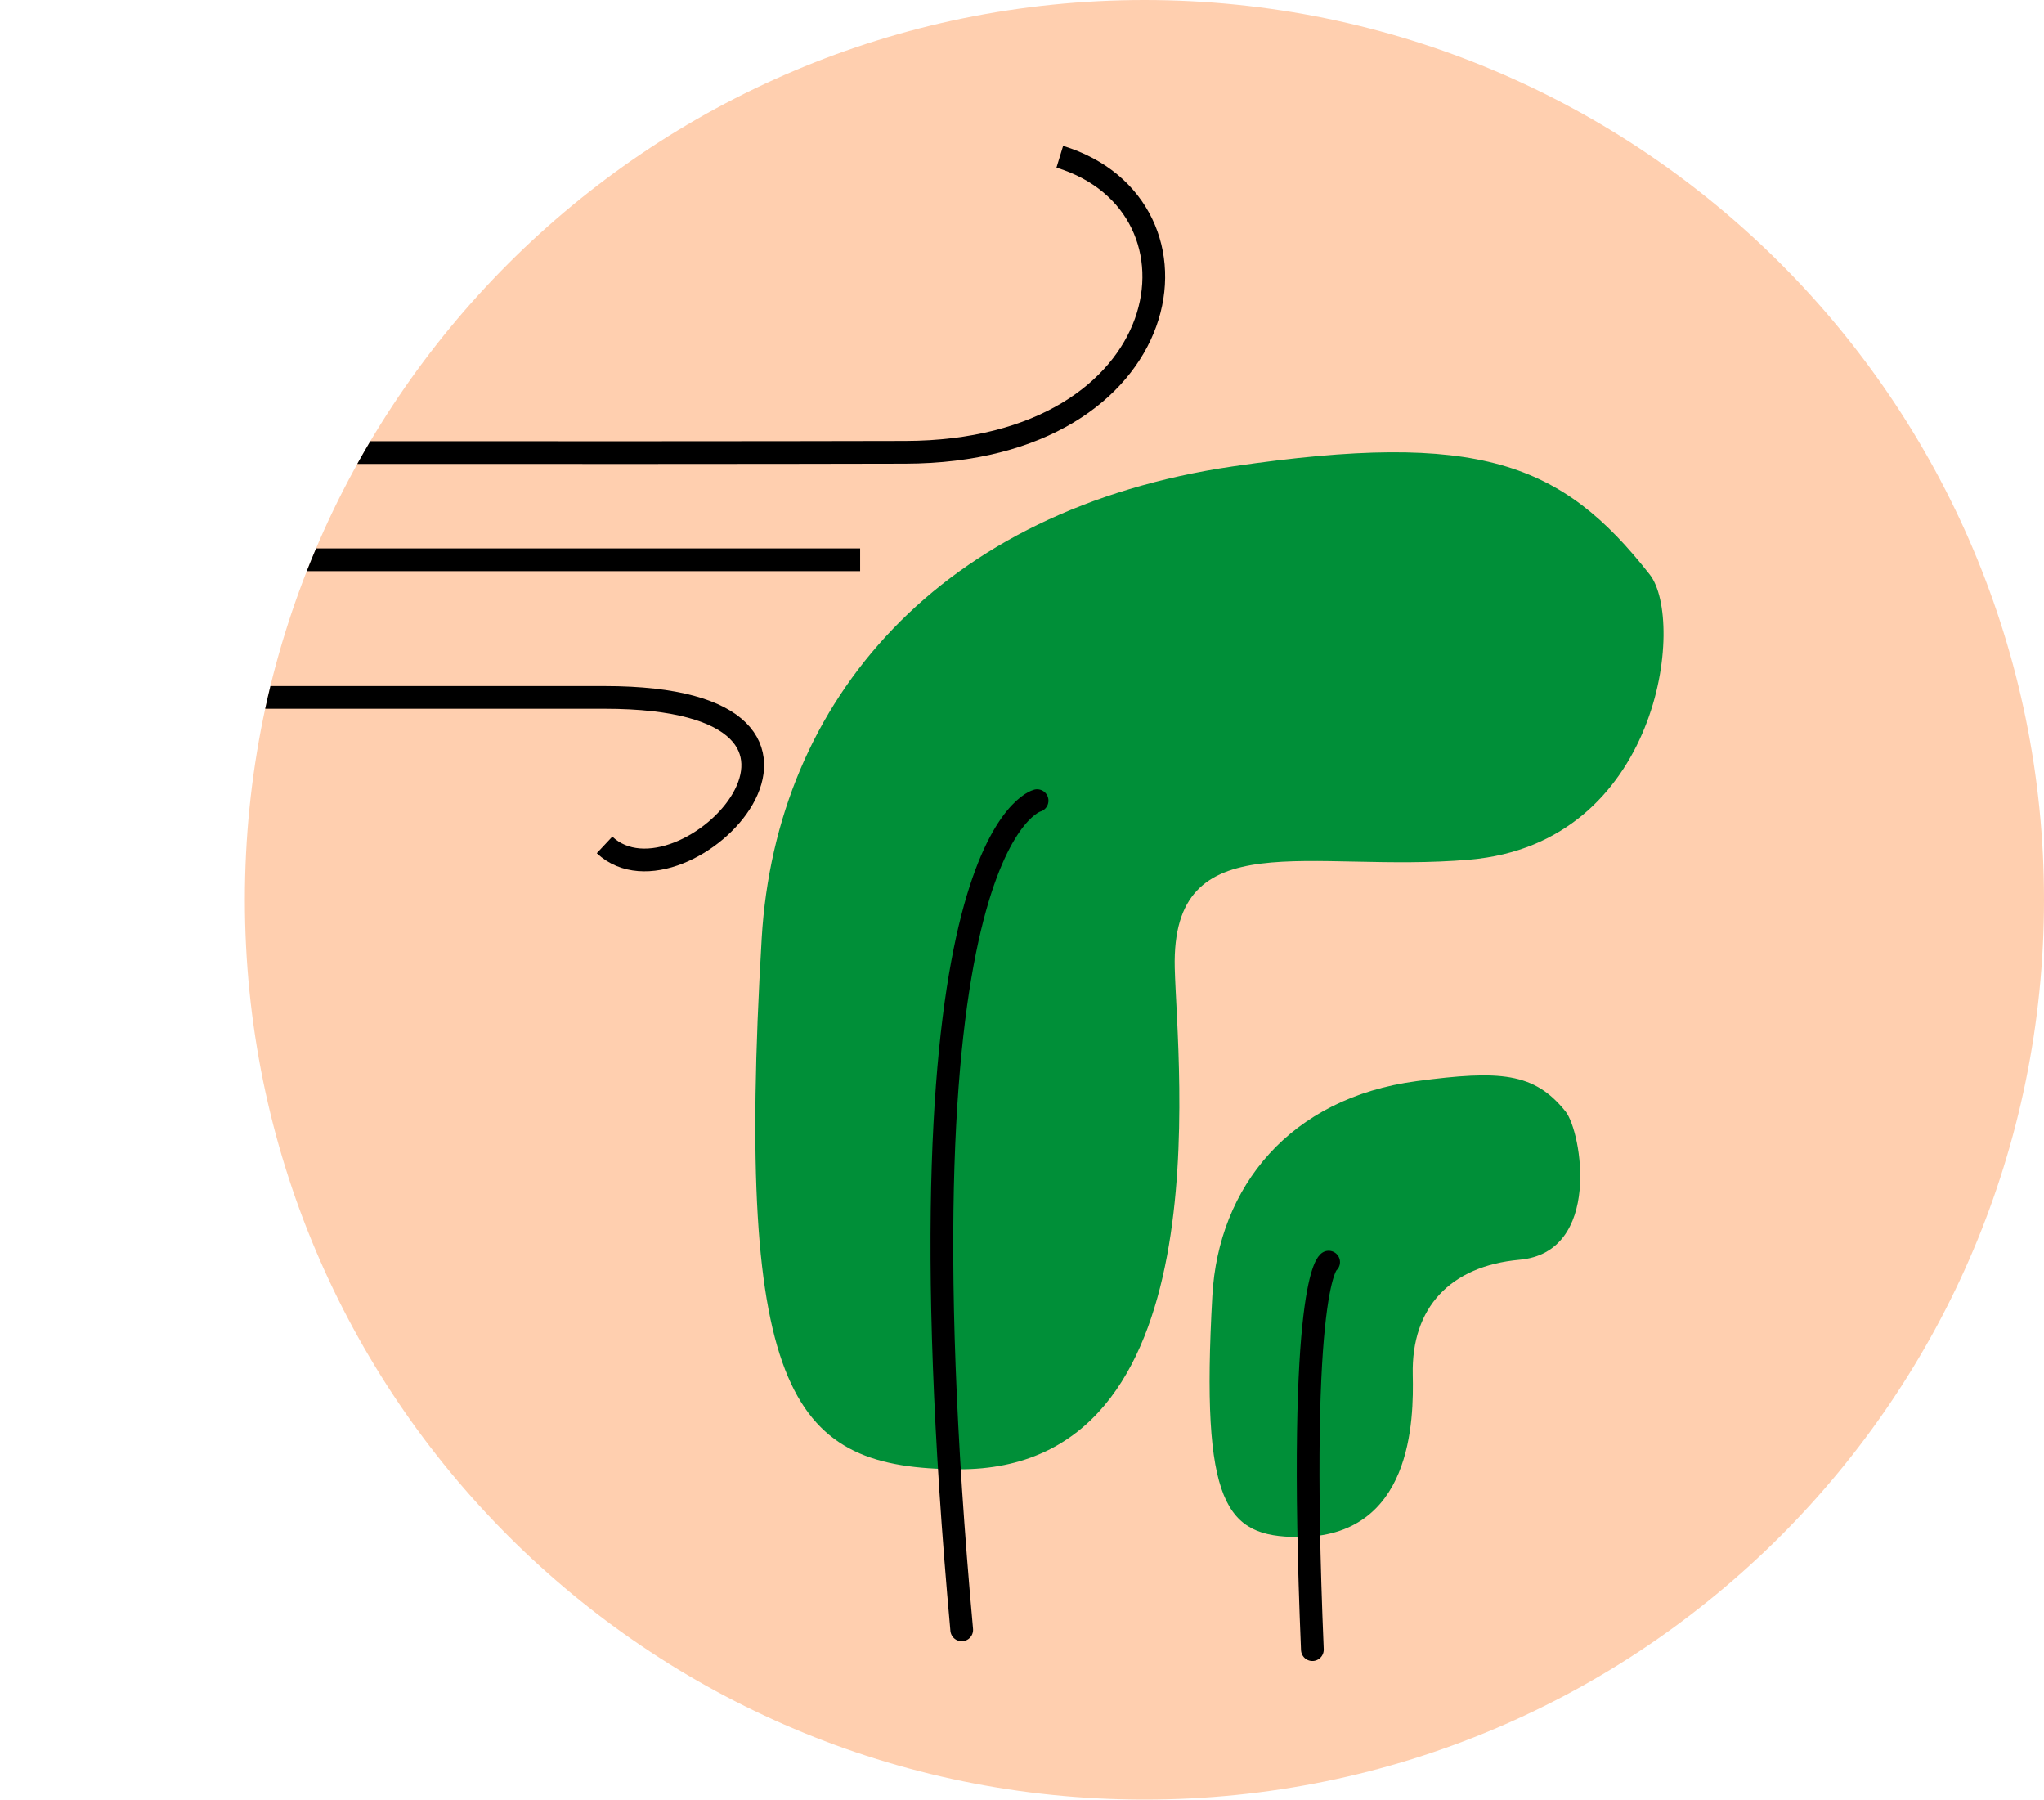
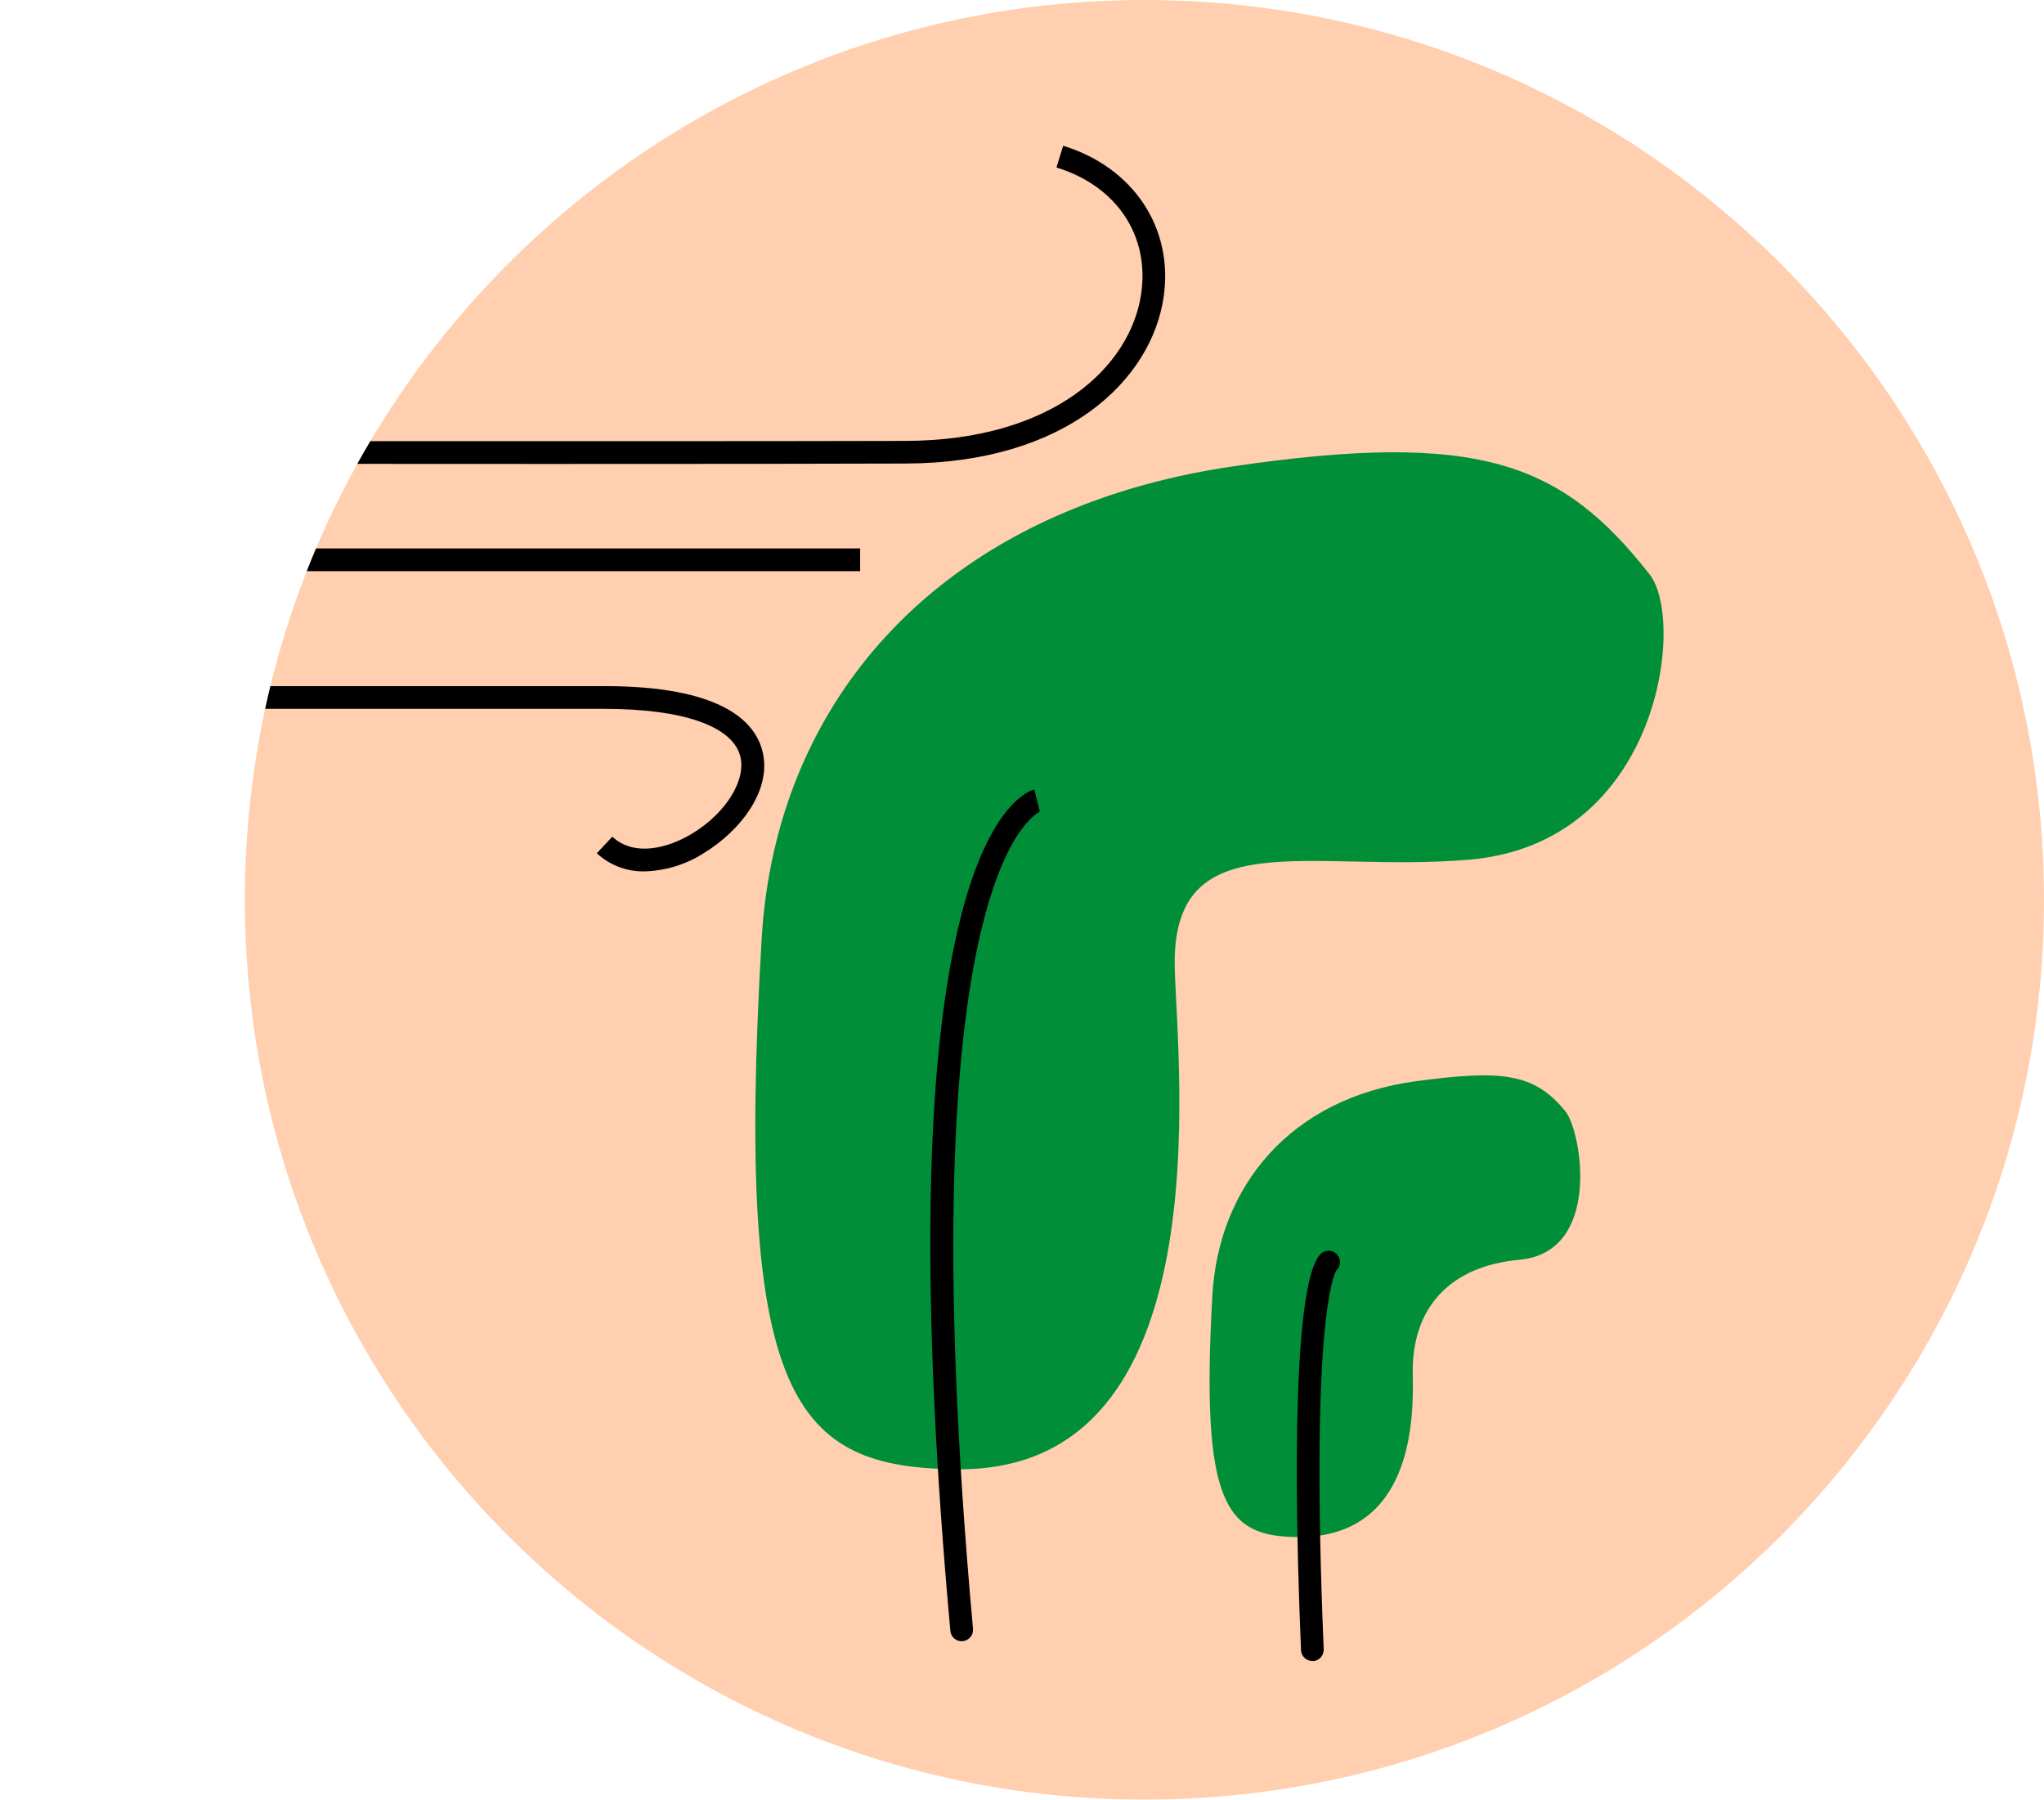
<svg xmlns="http://www.w3.org/2000/svg" viewBox="0 0 539.65 475">
  <defs>
-     <style>.cls-1,.cls-4,.cls-6{fill:none;}.cls-2{fill:#ffcfaf;}.cls-3{fill:#008f38;}.cls-4,.cls-6{stroke:#000;stroke-width:6px;}.cls-4{stroke-linecap:round;stroke-linejoin:round;}.cls-5{clip-path:url(#clip-path);}.cls-6{stroke-miterlimit:10;}</style>
+     <style>.cls-1{fill:none;}.cls-2{fill:#ffcfaf;}.cls-3{fill:#008f38;}.cls-4{clip-path:url(#clip-path);}</style>
    <clipPath id="clip-path">
      <circle class="cls-1" cx="302.15" cy="237.5" r="237.5" />
    </clipPath>
  </defs>
  <g id="Layer_2" data-name="Layer 2">
    <g id="wind">
-       <circle class="cls-2" cx="302.15" cy="237.5" r="237.5" />
-       <path class="cls-3" d="M253,387.81c-43.5-.24-59.09-18.17-51.9-140.15,3.72-63.09,47.28-113.27,124.45-124.57,65-9.52,86.8-1,110,28.55,9.52,12.11,2.7,70.94-47.58,75.26-42.09,3.62-78.72-10.38-77.82,28.55C310.79,281.4,323.12,388.19,253,387.81Z" />
-       <path class="cls-3" d="M342.6,405.7c-18.88-.11-25.64-8.26-22.52-63.72,1.61-28.68,20.42-52.19,54-56.63,21.95-2.91,30.95-2.3,39.23,8,4.31,5.37,9.67,37.2-12.15,39.16-18.27,1.65-28.56,12.62-28.17,30.32C373.25,374.66,373,405.87,342.6,405.7Z" />
-       <path class="cls-4" d="M273.81,211.33s-38.93,9.52-19.9,218.87" />
-       <path class="cls-4" d="M350.78,333.13s-8.38,4.45-4.29,102.29" />
-       <g class="cls-5">
-         <path class="cls-6" d="M0,119.38s166.53.19,239,0,83.12-65.06,40.8-78" />
-         <line class="cls-6" y1="147.75" x2="227.09" y2="147.75" />
-         <path class="cls-6" d="M0,184.08H159.61c76.56,0,20.77,58.39,0,38.93" />
+       <circle id="bg" class="cls-2" cx="302.15" cy="237.5" r="237.5" />
+       <g id="windBlowing">
+         <path class="cls-3" d="M253,387.81c-43.5-.24-59.09-18.17-51.9-140.15,3.72-63.09,47.28-113.27,124.45-124.57,65-9.52,86.8-1,110,28.55,9.52,12.11,2.7,70.94-47.58,75.26-42.09,3.62-78.72-10.38-77.82,28.55C310.79,281.4,323.12,388.19,253,387.81Z" />
+         <path class="cls-3" d="M342.6,405.7c-18.88-.11-25.64-8.26-22.52-63.72,1.61-28.68,20.42-52.19,54-56.63,21.95-2.91,30.95-2.3,39.23,8,4.31,5.37,9.67,37.2-12.15,39.16-18.27,1.65-28.56,12.62-28.17,30.32C373.25,374.66,373,405.87,342.6,405.7Z" />
+         <path d="M253.91,433.2a3,3,0,0,1-3-2.73c-7.92-87.16-6.95-150.74,2.9-189,7.58-29.44,18.1-32.81,19.27-33.09l1.43,5.82.13,0c-.37.12-36,14.72-17.75,215.72a3,3,0,0,1-2.72,3.26Z" />
+         <path d="M346.49,438.42a3,3,0,0,1-3-2.87c-2.66-63.38-.52-101.68,5.87-105.07a3,3,0,0,1,3.45,4.85c-.72,1.17-6.93,14-3.33,100a3,3,0,0,1-2.87,3.12Zm5.7-102.64h0Zm0,0h0Zm0,0h0Zm0,0Z" />
+         <g class="cls-4">
+           <path d="M145,122.46c-70.28,0-143.92-.08-145-.08v-6c1.66,0,167.35.18,239,0,39.06-.1,59.42-19.54,62.28-38.76,2.29-15.43-6.48-28.55-22.35-33.41l1.76-5.74c18.57,5.7,29.23,21.78,26.52,40-3.23,21.76-25.57,43.77-68.2,43.88C215,122.44,180.44,122.46,145,122.46Z" />
+           <rect y="144.75" width="227.09" height="6" />
+           <path d="M170.23,230a18.1,18.1,0,0,1-12.67-4.78l4.11-4.38c5.71,5.36,14.62,3.09,21.06-.81,9-5.45,14.43-14.29,12.67-20.58-2.19-7.85-15.24-12.35-35.79-12.35H0v-6H159.61c30.49,0,39.43,9.1,41.57,16.73,3,10.59-5.87,21.59-15.34,27.33A30.49,30.49,0,0,1,170.23,230Z" />
+         </g>
      </g>
    </g>
  </g>
</svg>
